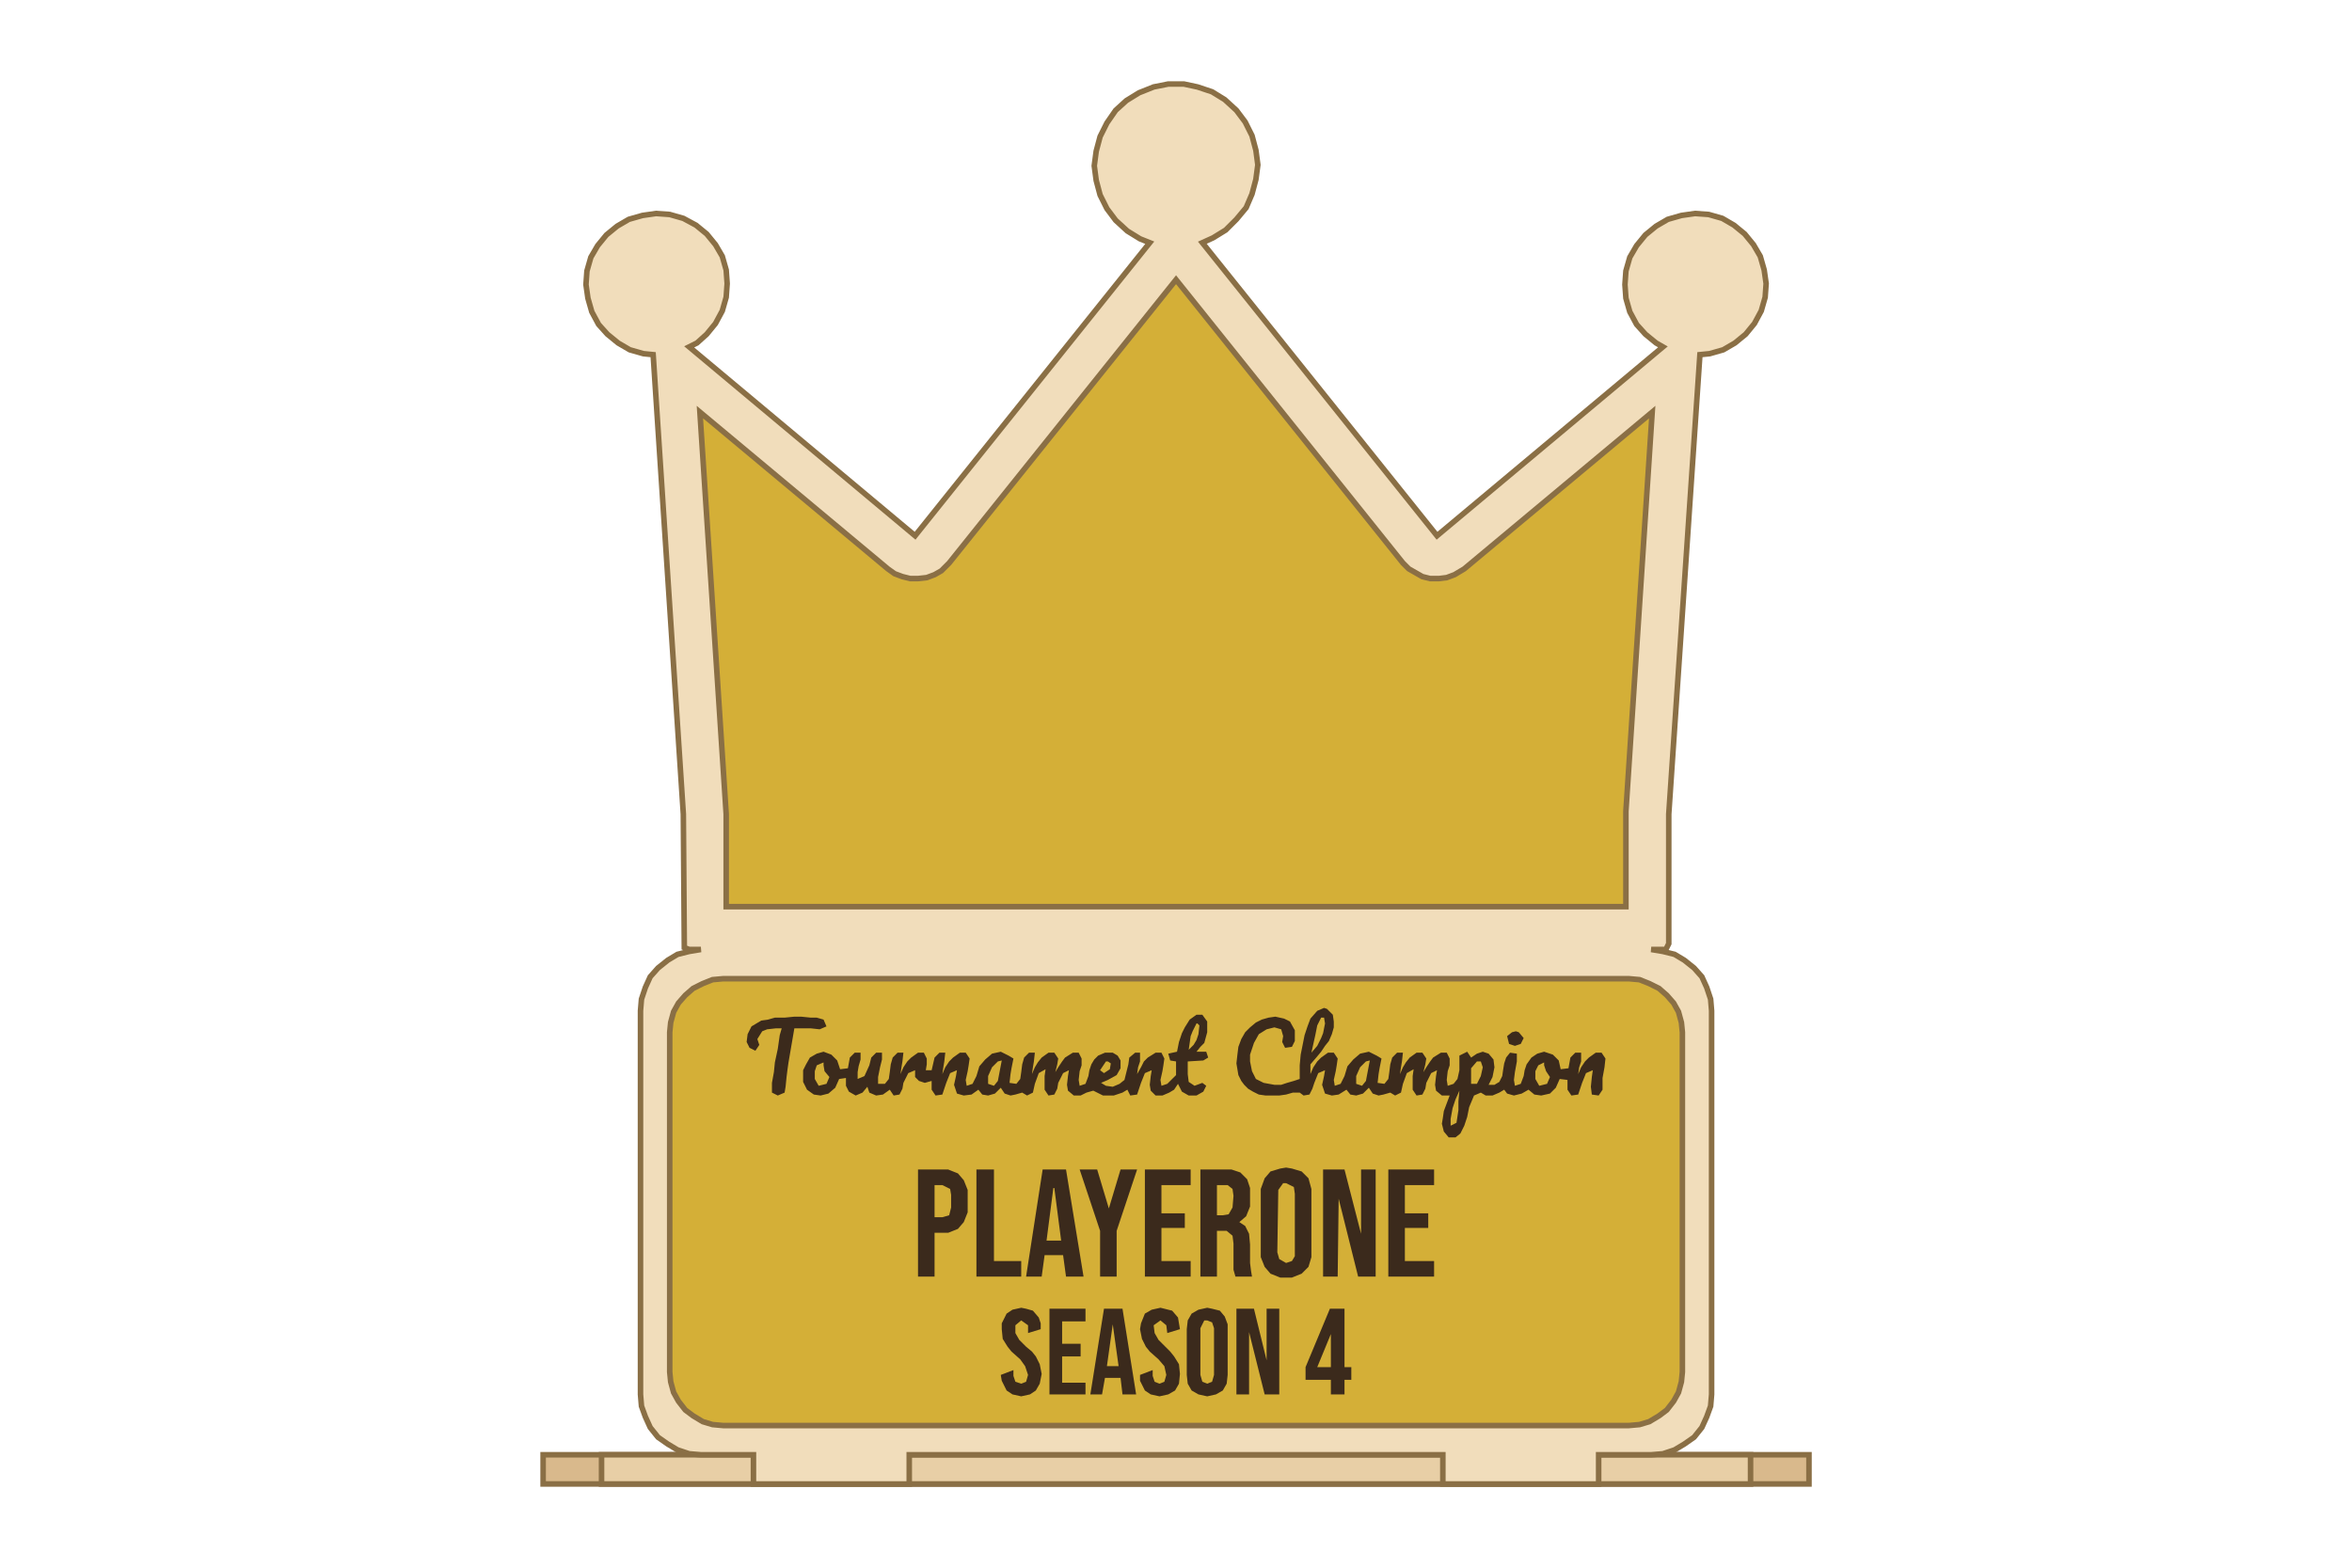
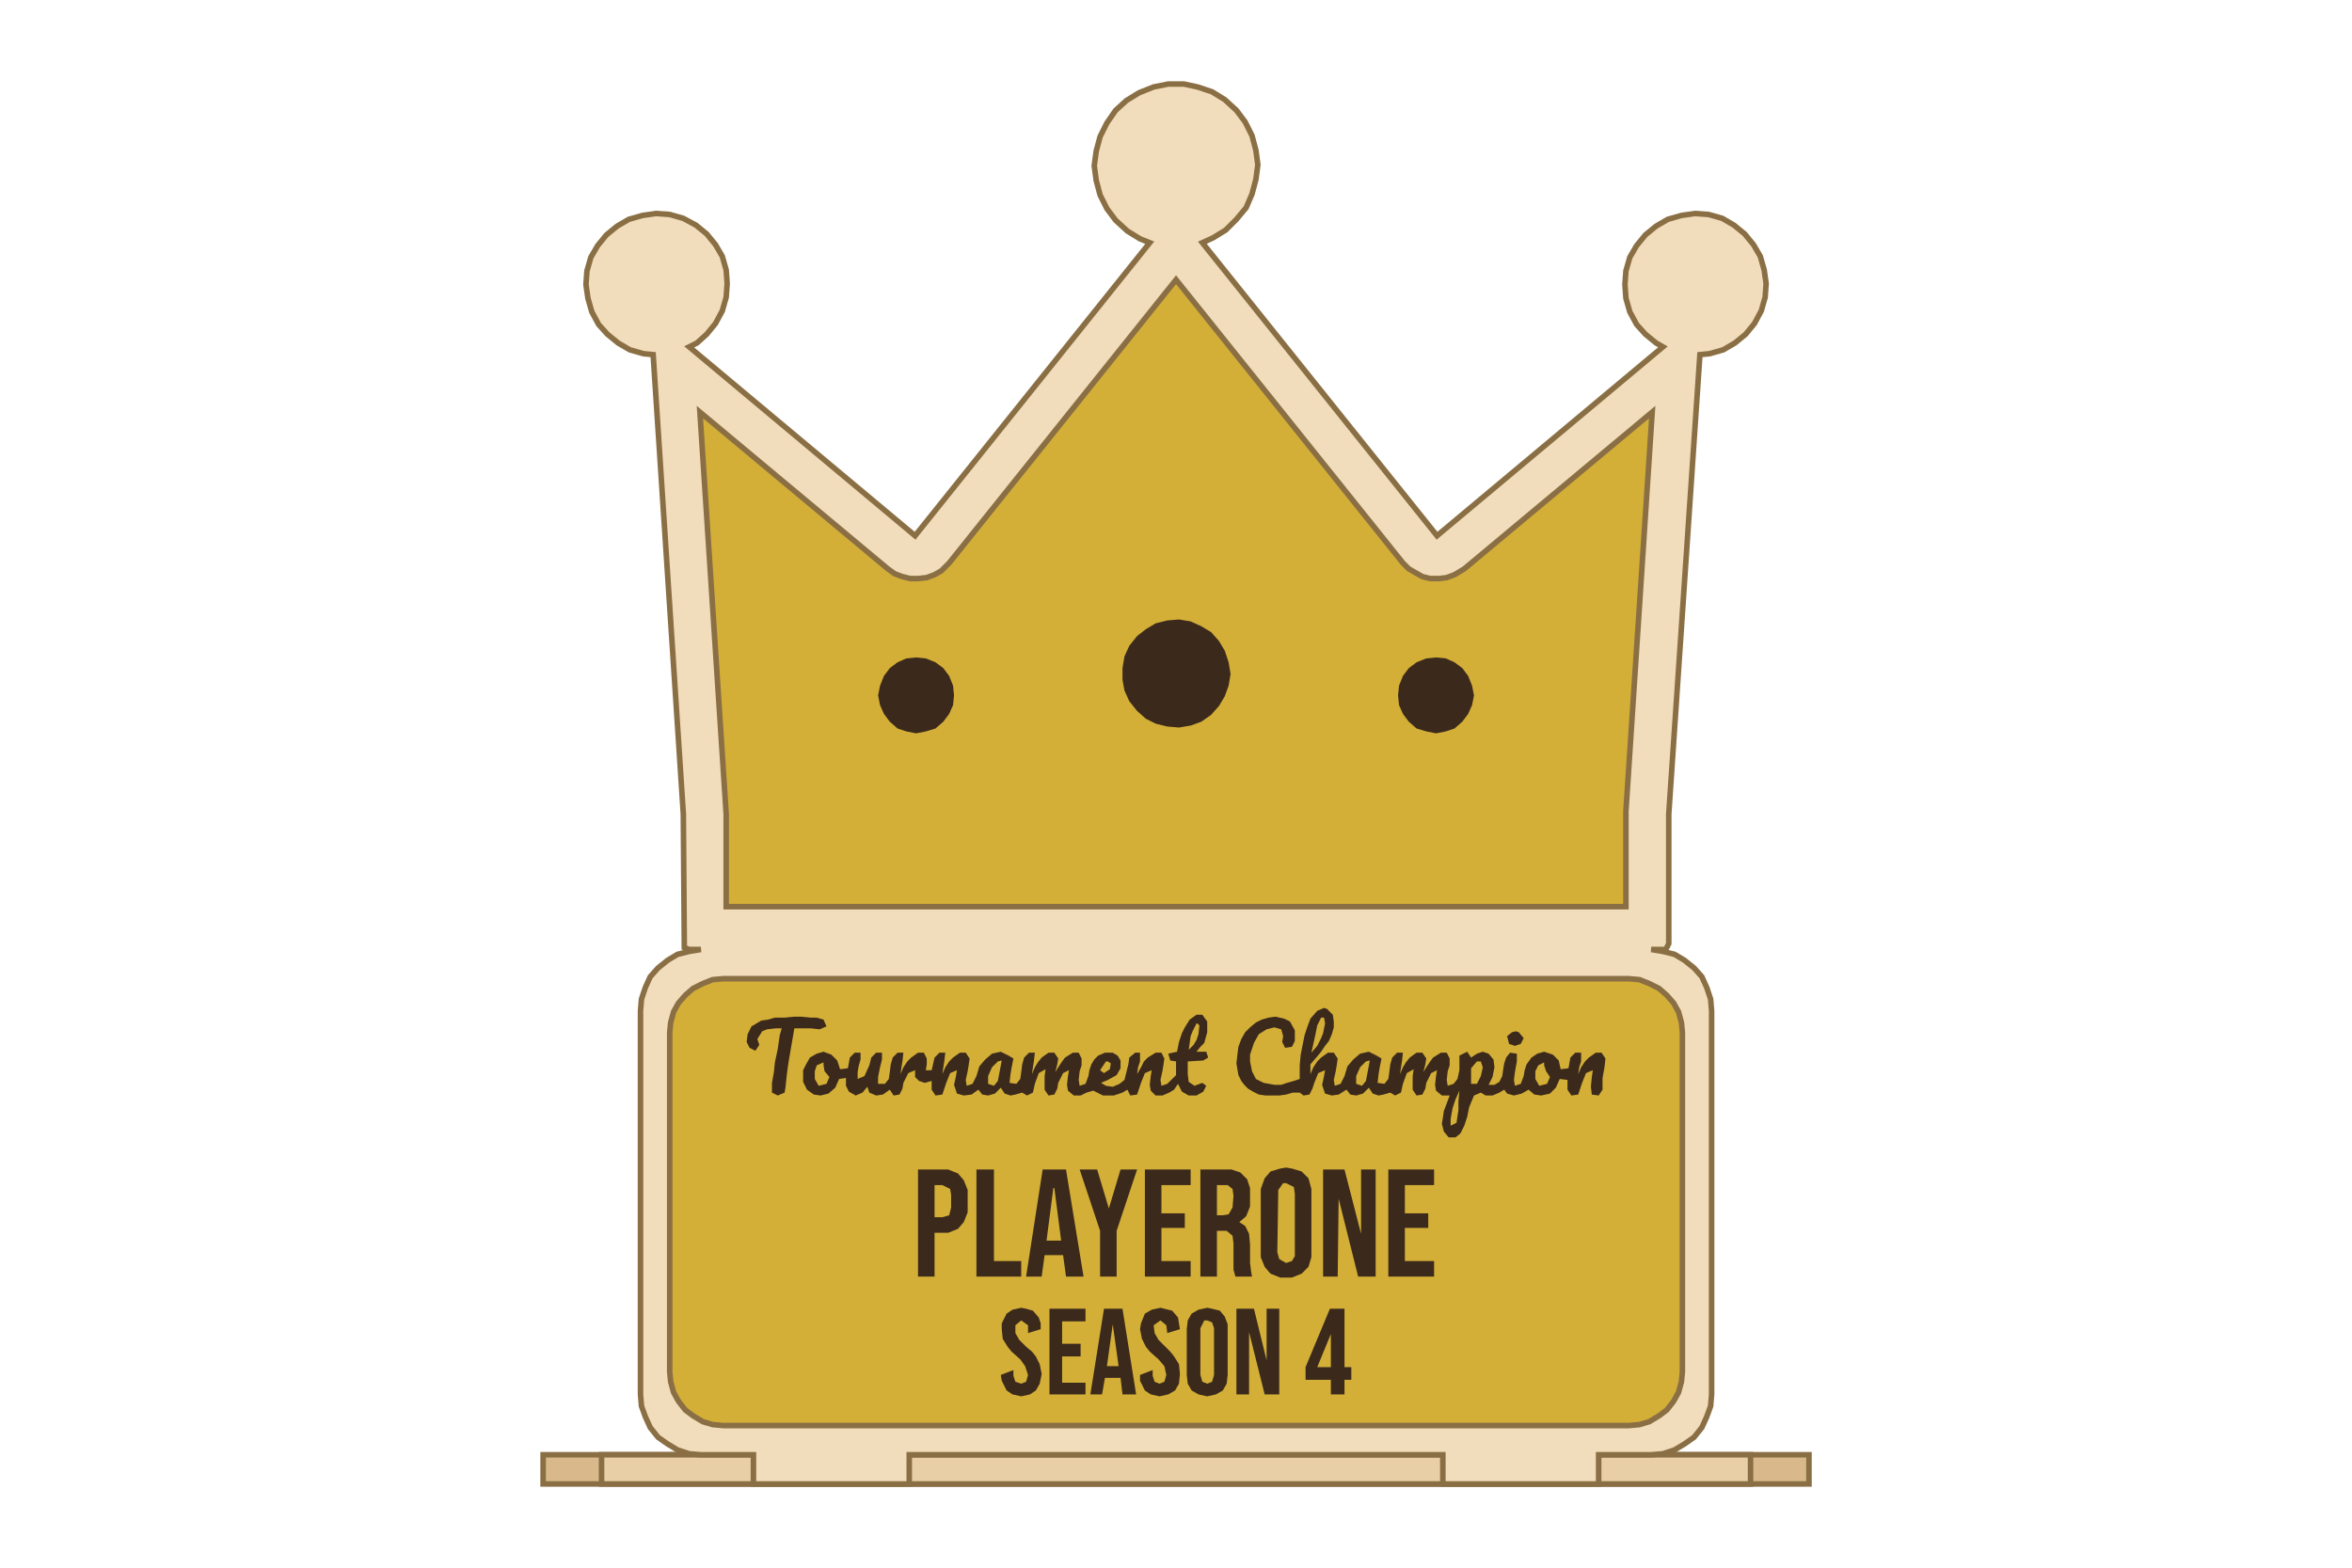
<svg xmlns="http://www.w3.org/2000/svg" width="300" height="200" viewBox="-8.63 -8.63 147.25 161.03">
  <path fill="#D9B98C" fill-rule="evenodd" stroke="#8A6F45" stroke-width=".57" d="M0 140.8h130v3H0Z" />
  <path fill="#E8CFA6" fill-rule="evenodd" stroke="#8A6F45" stroke-width=".57" d="M6 140.8h118v3H6Z" />
  <path fill="#F1DDBB" fill-rule="evenodd" stroke="#8A6F45" stroke-width=".57" d="m65.8 0 1.4.3 1.5.5 1.3.8 1.2 1.1.9 1.2.7 1.4.4 1.5.2 1.5-.2 1.5-.4 1.5-.6 1.4-1 1.2-1.1 1.1-1.3.8-1.1.5 24.1 30.1L115 27l-.7-.4-1.1-.9-.9-1-.7-1.3-.4-1.4-.1-1.4.1-1.4.4-1.4.7-1.2.9-1.1 1.1-.9 1.2-.7 1.4-.4 1.4-.2 1.4.1 1.4.4 1.2.7 1.1.9.9 1.1.7 1.2.4 1.4.2 1.4-.1 1.4-.4 1.4-.7 1.3-.9 1.1-1.1.9-1.2.7-1.4.4-1 .1-3.2 47.2v13.3l-.3.6h-1.5l1.2.2 1.2.3 1 .6 1 .8.8.9.5 1.1.4 1.2.1 1.2v39.4l-.1 1.2-.4 1.1-.5 1.1-.8 1-1 .7-1 .6-1.2.4-1.2.1h-5.4v3h-16v-3H37.6v3h-16v-3h-5.4l-1.2-.1-1.2-.4-1-.6-1-.7-.8-1-.5-1.1-.4-1.1-.1-1.2V95.2l.1-1.2.4-1.2.5-1.1.8-.9 1-.8 1-.6 1.2-.3 1.2-.2H15l-.5-.2-.1-13.7-3.1-47.2-1-.1-1.4-.4-1.2-.7-1.1-.9-.9-1-.7-1.3-.4-1.4-.2-1.4.1-1.4.4-1.4.7-1.2.9-1.1 1.1-.9 1.2-.7 1.4-.4 1.4-.2 1.4.1 1.4.4 1.3.7 1.1.9.9 1.1.7 1.2.4 1.4.1 1.4-.1 1.4-.4 1.4-.7 1.3-.9 1.1-1 .9-.8.4 23.2 19.4 24.1-30.1-1-.4-1.3-.8-1.2-1.1-.9-1.2-.7-1.4-.4-1.5-.2-1.5.2-1.5.4-1.5.7-1.4.9-1.3 1.1-1 1.3-.8 1.5-.6 1.5-.3h1.5Z" />
-   <path fill="#D4AF37" fill-rule="evenodd" stroke="#8A6F45" stroke-width=".57" d="m88.3 49.2.6.6.7.4.7.4.8.2h.9l.8-.1.8-.3 1-.6 19.3-16.1-2.7 41v9.8H18.8V75l-2.7-41.3 19.3 16.1.7.5.8.3.8.2h.8l.9-.1.8-.3.7-.4.8-.8L65 20.1ZM13 97.4l.1-1 .3-1.1.5-.9.7-.8.8-.7 1-.5 1-.4 1.1-.1h93l1.1.1 1 .4 1 .5.8.7.7.8.5.9.3 1.1.1 1v34.9l-.1 1-.3 1.1-.5.9-.7.9-.8.6-1 .6-1 .3-1.1.1h-93l-1.1-.1-1-.3-1-.6-.8-.6-.7-.9-.5-.9-.3-1.1-.1-1Z" />
+   <path fill="#D4AF37" fill-rule="evenodd" stroke="#8A6F45" stroke-width=".57" d="m88.3 49.2.6.6.7.4.7.4.8.2h.9l.8-.1.8-.3 1-.6 19.3-16.1-2.7 41v9.8H18.8V75l-2.7-41.3 19.3 16.1.7.5.8.3.8.2h.8l.9-.1.8-.3.7-.4.8-.8L65 20.1Z" />
+   <path fill="#3B2A1C" fill-rule="evenodd" d="m92.7 59 .9.4.8.6.6.8.4 1 .2 1-.2 1-.4.9-.6.8-.8.7-.9.3-1 .2-1-.2-1-.3-.8-.7-.6-.8-.4-.9-.1-1 .1-1 .4-1 .6-.8.8-.6 1-.4 1-.1Zm-53.4 0 1 .4.8.6.6.8.4 1 .1 1-.1 1-.4.9-.6.8-.8.7-1 .3-1 .2-1-.2-.9-.3-.8-.7-.6-.8-.4-.9-.2-1 .2-1 .4-1 .6-.8.8-.6.9-.4 1-.1Zm27.2-3.8 1.1.5 1 .6.8.9.6 1 .4 1.2.2 1.2-.2 1.2-.4 1.1-.6 1-.8.9-1 .7-1.1.4-1.2.2-1.2-.1-1.2-.3-1-.5-.9-.8-.8-1-.5-1.1-.2-1.1V60l.2-1.2.5-1.1.8-1 .9-.7 1-.6 1.2-.3 1.2-.1Z" />
+   <path fill="#D4AF37" fill-rule="evenodd" stroke="#8A6F45" stroke-width=".57" d="m13 97.4.1-1 .3-1.1.5-.9.7-.8.8-.7 1-.5 1-.4 1.1-.1h93l1.1.1 1 .4 1 .5.8.7.7.8.5.9.3 1.1.1 1v34.9l-.1 1-.3 1.1-.5.9-.7.9-.8.6-1 .6-1 .3-1.1.1h-93l-1.1-.1-1-.3-1-.6-.8-.6-.7-.9-.5-.9-.3-1.1-.1-1Z" />
  <path fill="#3B2A1C" fill-rule="evenodd" d="m49.6 125.8.7.2.6.7.2.6v.6l-1.3.4v-.8l-.7-.5-.6.5v.8l.4.7.7.7.6.5.4.5.4.8.2 1-.2 1-.4.7-.6.4-.9.2-.9-.2-.6-.4-.5-1-.1-.6 1.3-.5v.6l.2.6.6.2.5-.2.2-.7-.3-.9-.5-.7-.9-.8-.4-.5-.5-.8-.1-1v-.6l.5-1 .6-.4.9-.2Zm14.2 0 .8.2.6.7.1.6.1.6-1.3.4-.1-.8-.6-.5-.7.5.1.8.4.7.7.7.5.5.4.5.5.8.1 1-.1 1-.4.7-.7.4-.9.2-.9-.2-.6-.4-.5-1v-.6l1.3-.5v.6l.2.6.5.2.5-.2.2-.7-.2-.9-.6-.7-.9-.8-.4-.5-.4-.8-.2-1 .1-.6.4-1 .7-.4.9-.2Zm4.9 0 .8.2.5.6.3.8v5.2l-.1.9-.4.7-.7.4-.9.2-.9-.2-.7-.4-.4-.7-.1-.9v-4.7l.1-.9.4-.7.7-.4.9-.2Zm-.8 1.2-.4.8v4.8l.2.7.5.2.5-.2.2-.7v-4.8l-.2-.6-.5-.2Zm-12.2.1h-2.4v2.3h1.9v1.3h-1.9v2.7h2.4v1.2H52v-8.8h3.7Zm5.2 7.5h-1.4l-.2-1.7h-1.6l-.3 1.7h-1.2l1.4-8.8h1.9Zm-2.4-7.2-.6 4.3h1.2zm15.8 3.7v-5.3h1.3v8.8h-1.5l-1.6-6.4v6.4h-1.3v-8.8H73Zm8 .7h.7v1.3h-.7v1.5h-1.4v-1.5h-2.6v-1.3l2.5-6h1.5Zm-1.4-3.4-1.4 3.4h1.4zm-4-17 1 .3.7.7.3 1.1v7l-.3 1-.7.7-1 .4h-1.2l-1-.4-.6-.7-.4-1v-7l.4-1.1.6-.7 1-.3.6-.1Zm-.9 1.5-.5.7-.1 6.4.2.7.7.4.6-.2.3-.5V114l-.1-.7-.8-.4Zm-34.4-1.4 1 .4.6.7.4 1v2.3l-.4 1-.6.7-1 .4h-1.4v4.5h-1.7v-11H41Zm-1.4 1.6v3.3h.8l.7-.2.2-.8v-1.3l-.1-.6-.8-.4Zm6.1 7.8h2.8v1.6h-4.6v-11h1.8Zm9.2 1.6h-1.8l-.3-2.2h-1.9l-.3 2.2h-1.6l1.7-11h2.4Zm-3.1-9.1-.7 5.4h1.5l-.7-5.4Zm5.7 2.1 1.2-4H61l-2.1 6.3v4.7h-1.7v-4.7l-2.1-6.3h1.8Zm8.4-2.4h-3v2.9h2.4v1.5h-2.4v3.4h3v1.6h-4.7v-11h4.7Zm4.2-1.6.9.3.7.7.3.9v1.9l-.4 1-.7.6.6.4.4.8.1 1.1v1.9l.1.8.1.6h-1.7l-.2-.7v-2.7l-.1-.8-.6-.5h-1v4.7h-1.7v-11H70Zm-1.5 1.6v3.1h.6l.6-.1.4-.7.1-1.2-.1-.7-.5-.4H70Zm14.8 5v-6.6h1.5v11h-1.8l-2-8-.1 8h-1.5v-11h2.2Zm7.5-5h-3v2.9h2.4v1.5h-2.4v3.4h3v1.6h-4.7v-11h4.7ZM80.5 95l.6.6.1.7v.6l-.2.7-.3.7-.4.5-.4.6-.5.6-.6.7v1l.3-.7.4-.6.4-.4.7-.5h.6l.4.6-.1.7-.1.6-.2.9.1.6.6-.2.4-.8.3-1 .6-.7.7-.6.9-.2.8.4.5.3-.2 1-.1.6-.1.9.7.1.4-.5.1-.7.1-.8.2-.7.5-.5h.6l-.1.9-.1.6-.1.7.3-.7.3-.5.4-.5.7-.5h.6l.4.6-.1.6-.2.8.3-.5.4-.6.3-.4.8-.5h.6l.3.6v.7l-.2.6-.1.9.1.6.6-.2.4-.5.2-.9v-1.5l.8-.4.4.6.6-.4.6-.2.6.2.5.6.1.8-.2 1-.4.8h.6l.5-.3.3-.6.1-.7.1-.6.2-.6.4-.5.7.1v.8l-.2 1.1-.1.8.1.6.6-.2.3-.8.1-.6.2-.6.5-.7.6-.4.7-.2.9.3.6.6.2.9.8-.1.2-1.1.5-.5h.6v.9l-.2.6-.1.7.3-.7.4-.6.4-.4.7-.5h.6l.4.6-.1.9-.2 1.1v1.2l-.4.6-.7-.1-.1-.8.1-1 .1-.7-.7.3-.4 1-.2.6-.2.6-.7.1-.4-.6v-1l-.8-.1-.4.9-.6.6-.9.2-.7-.1-.6-.5-.7.4-.8.2-.7-.2-.3-.4-.5.3-.7.3h-.7l-.5-.3-.7.3-.5 1.2-.2 1-.3.9-.4.8-.5.4H93l-.5-.6-.2-.8.1-.6.1-.7.3-.8.3-.8h-.8l-.6-.5-.1-.6.1-.9.1-.6-.6.3-.5 1-.1.6-.3.6-.6.1-.4-.6v-1.4l.1-.7-.7.4-.4 1.1-.2.9-.6.3-.5-.3-.7.2-.5.1-.6-.2-.4-.6-.6.6-.7.2-.6-.1-.4-.5-.8.5-.7.1-.7-.2-.3-.9.2-.9.1-.6-.7.3-.4 1-.2.6-.3.6-.6.1-.4-.3H77l-.7.2-.7.1h-1.4l-.7-.1-.6-.3-.5-.3-.4-.4-.3-.4-.3-.6-.1-.6-.1-.6.1-.9.1-.8.3-.8.4-.7.5-.5.6-.5.6-.3.7-.2.7-.1.9.2.6.3.5.9v1.1l-.3.6-.7.1-.3-.6.1-.6-.2-.7-.7-.2-.8.2-.8.5-.5.9-.2.6-.2.6v.7l.2 1 .4.8.8.4 1.1.2h.7l.6-.2.7-.2.6-.2v-1.4l.1-1.1.2-1 .2-1 .3-.9.3-.8.7-.8.7-.3Zm13.2 9.3-.3.9-.2 1.1v.7l.6-.3.2-1.3v-.9l.1-1.1Zm2.2-3.9-.6.7v1.6h.6l.4-.8.2-.9-.2-.6h-.2Zm-11.4 0-.6.6-.4.9v.8l.6.2.4-.5.4-2.1Zm18.3.1-.6.3-.3.6v.8l.4.7.8-.2.3-.7-.4-.6-.2-.6zm-22.9-4.6-.4.8-.2 1-.2.9-.2.9.6-.7.4-.8.2-.5.2-1-.1-.6H80Zm-53.4-.1 1 .1h.6l.7.2.3.7-.7.3-.9-.1h-1.7l-.6 3.5-.1.7-.1.8-.1 1-.1.6-.7.3-.6-.3v-1l.2-1.1.1-1 .3-1.4.2-1.4.2-.7h-.6l-.9.1-.5.2-.5.8.2.6-.4.6-.6-.3-.3-.6.1-.8.4-.8 1-.6.7-.1.7-.2h1l1-.1Zm41.2-.2.5.7v1.1l-.3 1.1-.4.4-.4.5h1l.2.6-.5.3-1.6.1v1.3l.1.8.6.4.8-.3.4.3-.3.6-.7.4h-.8l-.7-.4-.4-.8-.4.6-.5.3-.7.3h-.7l-.5-.5-.1-.6.1-.9.1-.6-.7.3-.4 1-.2.6-.2.6-.7.1-.3-.6-.5.3-.9.3h-1.1l-1-.5-.7.2-.6.3h-.7l-.6-.5-.1-.6.1-.9.1-.6-.6.3-.5 1-.1.6-.3.6-.6.1-.4-.6v-1.4l.1-.7-.7.4-.4 1.1-.2.9-.6.3-.5-.3-.7.2-.5.1-.6-.2-.4-.6-.6.6-.7.2-.6-.1-.4-.5-.7.5-.8.1-.7-.2-.3-.9.2-.9.1-.6-.7.3-.4 1-.2.6-.2.6-.7.1-.4-.6v-.9l-.7.2-.6-.2-.4-.4v-.7l-.7.3-.5 1-.1.6-.3.6-.6.1-.4-.6-.7.5-.7.1-.7-.3-.2-.6-.5.6-.7.3-.7-.4-.3-.6v-.8l-.7.1-.4.9-.7.6-.8.2-.7-.1-.7-.5-.4-.8v-1.2l.3-.6.4-.7.7-.4.7-.2.8.3.6.6.3.9.8-.1.2-1.1.5-.5h.6v.7l-.2.7-.1.6v.7l.7-.3.5-1.1.2-.8.5-.5h.6v.7l-.2.8-.2 1v.7h.7l.4-.5.1-.7.1-.8.2-.7.5-.5h.6l-.1.9-.1.6-.1.7.3-.7.4-.6.4-.4.7-.5h.6l.3.6v.6l-.1.6h.6l.3-1.3.5-.5h.6l-.1.9-.1.6-.1.7.3-.7.4-.6.4-.4.7-.5h.6l.4.6-.1.7-.1.6-.2.9.1.6.6-.2.4-.8.3-1 .6-.7.7-.6.9-.2.8.4.5.3-.2 1-.1.6-.1.9.7.1.4-.5.1-.7.1-.8.2-.7.5-.5h.6l-.1.9-.1.6-.1.7.3-.7.3-.5.4-.5.7-.5h.6l.4.6-.1.6-.2.8.3-.5.4-.6.3-.4.8-.5h.6l.3.6v.7l-.2.6-.1.9.1.6.6-.2.3-.8.1-.6.2-.6.3-.5.4-.4.7-.3h.8l.5.3.3.5v.8l-.4.7-.9.5-.7.3.5.3.7.1.7-.3.5-.4.2-.8.2-.8.1-.7.6-.5h.5v.9l-.2.6-.1.7.4-.7.3-.6.4-.4.8-.5h.6l.3.6-.1.7-.1.6-.2.9.1.6.6-.2.5-.5.4-.4v-1.4l-.6-.1-.2-.7.9-.2.2-1 .3-.9.3-.6.5-.8.7-.5h.3Zm-21 4.8-.6.6-.4.9v.8l.6.2.4-.5.4-2.1Zm-17.9.1-.7.3-.2.6v.8l.4.7.8-.2.3-.7-.5-.6-.1-.6zm29-.1-.6.9.4.3.6-.4.1-.6-.3-.2Zm9.3-3.9-.4.8-.2.5-.1.7-.1.7.5-.5.3-.5.2-.6.1-.9-.2-.2Zm33.1.9.5.6-.3.6-.6.2-.6-.2-.2-.8.5-.4.4-.1Z" />
</svg>
